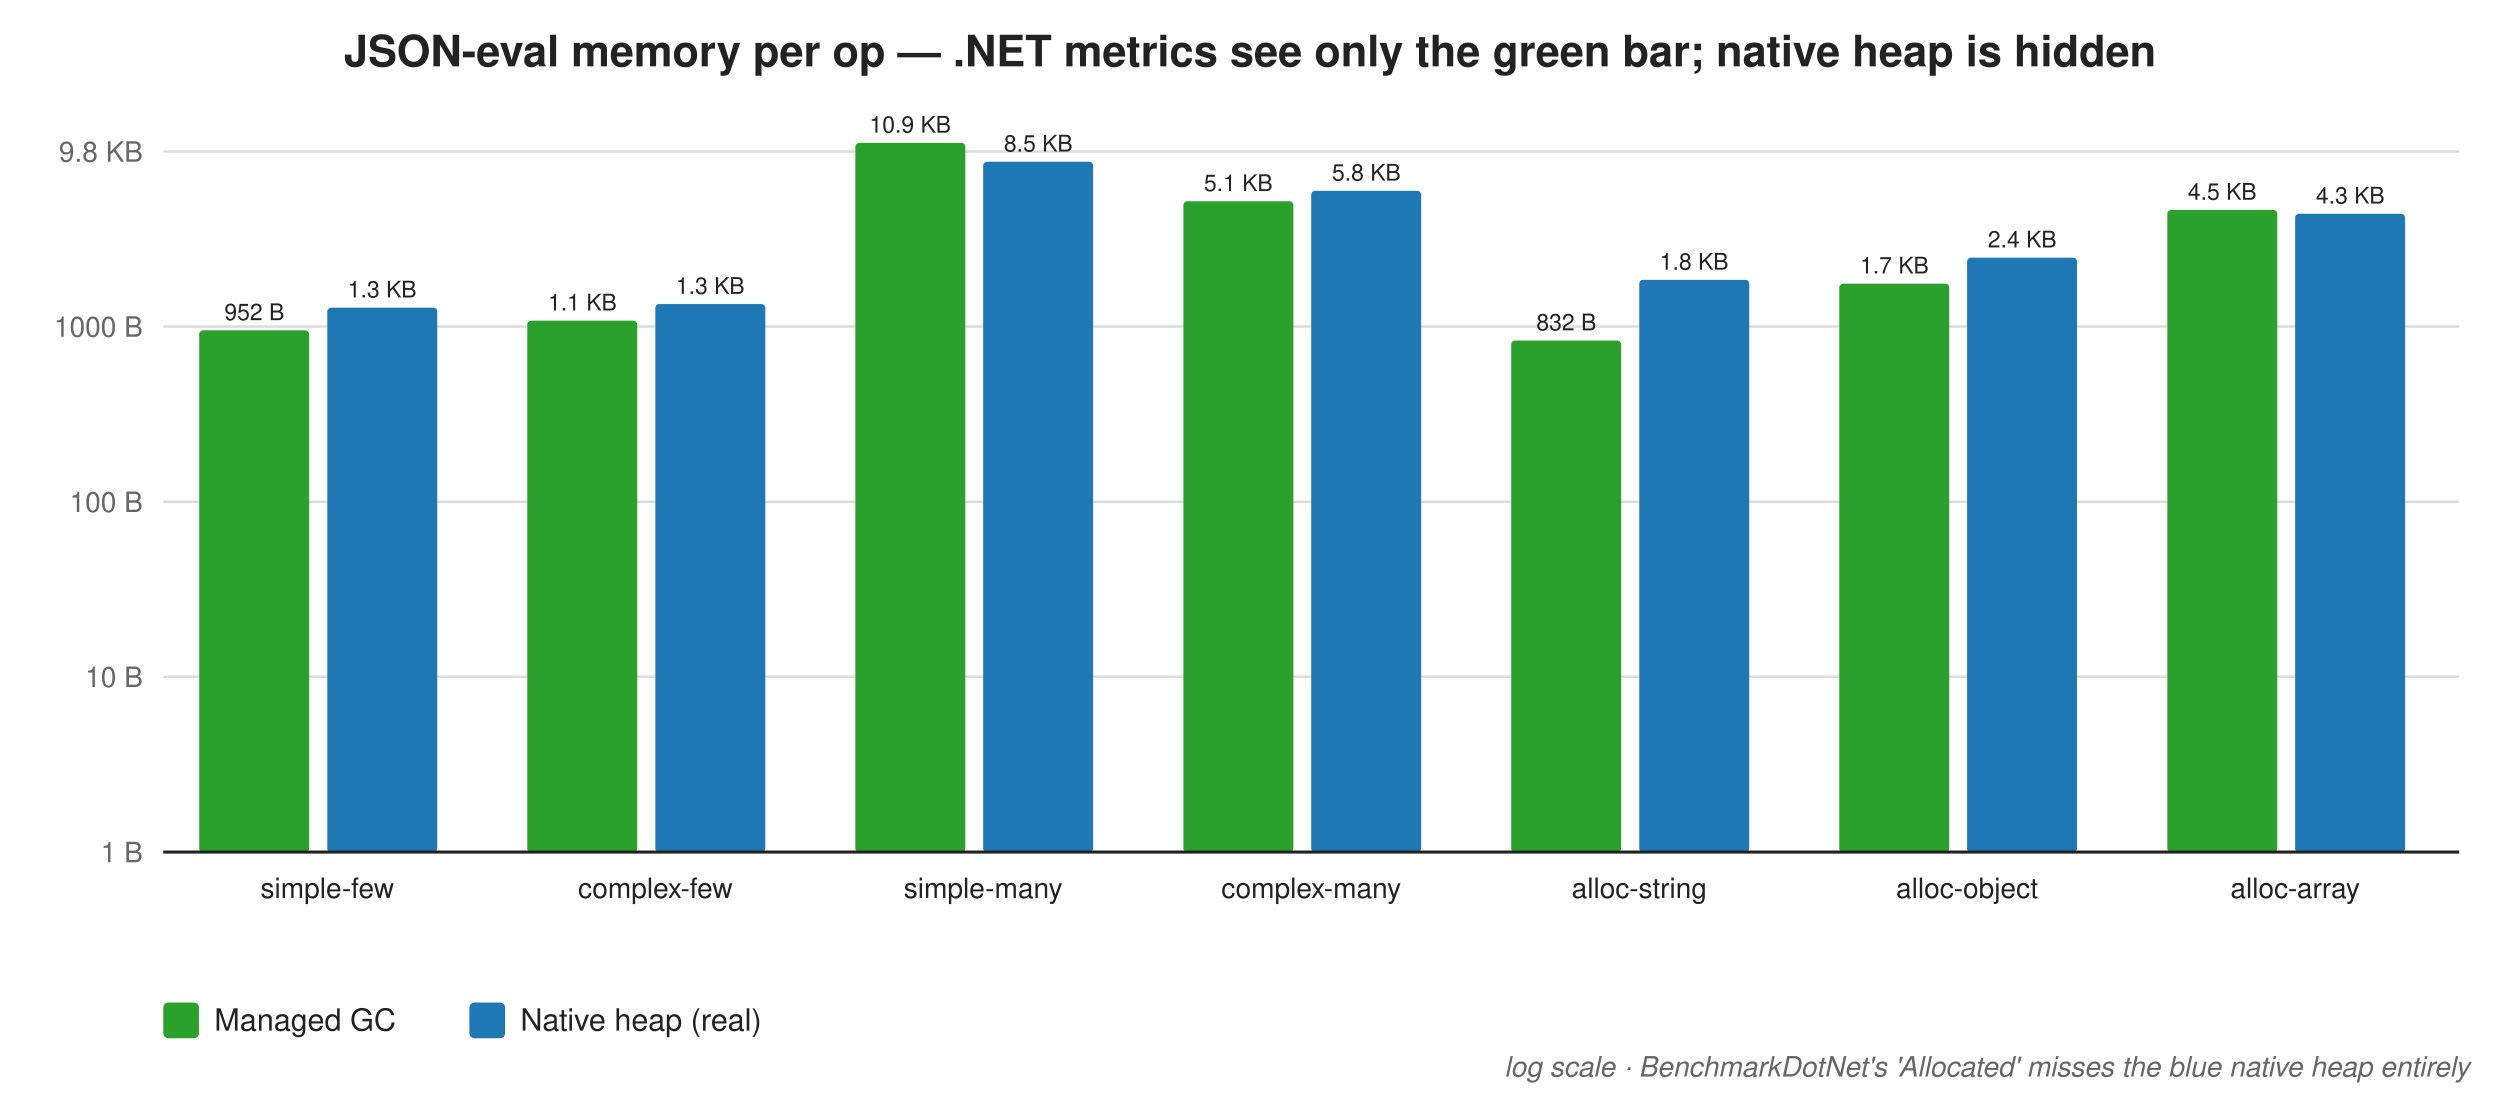
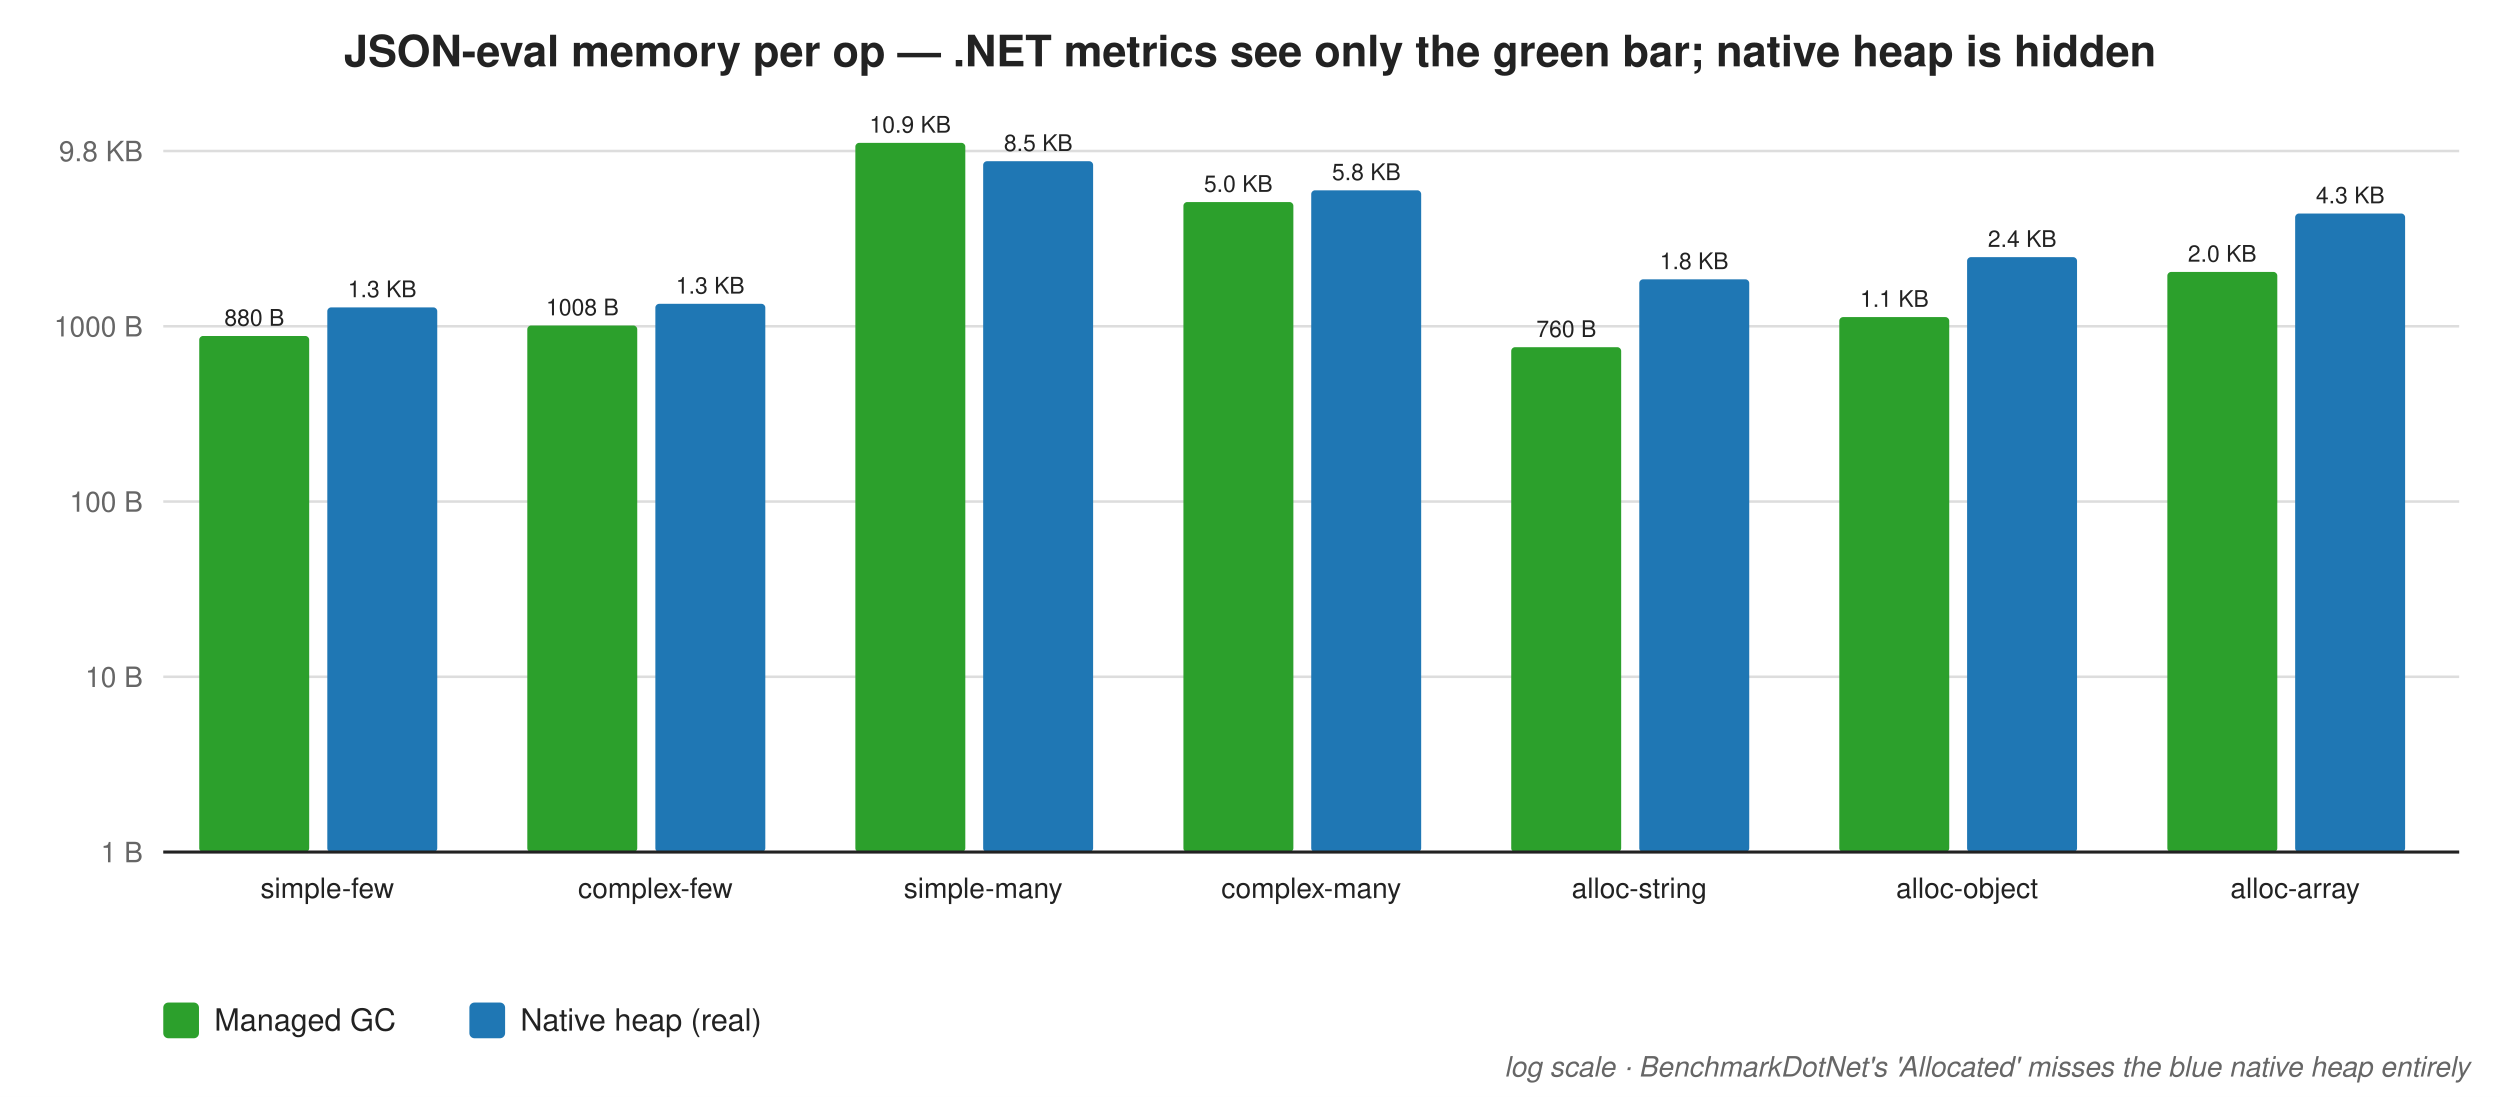
<svg xmlns="http://www.w3.org/2000/svg" width="980" height="430" viewBox="0 0 980 430" font-family="Segoe UI,Helvetica,Arial,sans-serif">
  <rect width="980" height="430" fill="#ffffff" />
  <text x="490" y="26" text-anchor="middle" font-size="17" font-weight="600" fill="#222222">JSON-eval memory per op — .NET metrics see only the green bar; native heap is hidden</text>
  <line x1="64" y1="334.0" x2="964" y2="334.0" stroke="#dddddd" stroke-width="1" />
  <text x="56" y="338.0" text-anchor="end" font-size="11" fill="#666666">1 B</text>
  <line x1="64" y1="265.3" x2="964" y2="265.3" stroke="#dddddd" stroke-width="1" />
  <text x="56" y="269.3" text-anchor="end" font-size="11" fill="#666666">10 B</text>
-   <line x1="64" y1="196.7" x2="964" y2="196.7" stroke="#dddddd" stroke-width="1" />
-   <text x="56" y="200.7" text-anchor="end" font-size="11" fill="#666666">100 B</text>
-   <line x1="64" y1="128.0" x2="964" y2="128.0" stroke="#dddddd" stroke-width="1" />
-   <text x="56" y="132.0" text-anchor="end" font-size="11" fill="#666666">1000 B</text>
-   <line x1="64" y1="59.4" x2="964" y2="59.4" stroke="#dddddd" stroke-width="1" />
-   <text x="56" y="63.4" text-anchor="end" font-size="11" fill="#666666">9.8 KB</text>
-   <line x1="64" y1="-9.3" x2="964" y2="-9.3" stroke="#dddddd" stroke-width="1" />
-   <text x="56" y="-5.3" text-anchor="end" font-size="11" fill="#666666">97.7 KB</text>
-   <rect x="78.1" y="129.5" width="43.1" height="204.5" fill="#2ca02c" rx="1.5" />
-   <text x="99.7" y="125.5" text-anchor="middle" font-size="9" fill="#222222">952 B</text>
-   <rect x="128.3" y="120.6" width="43.1" height="213.4" fill="#1f77b4" rx="1.5" />
-   <text x="149.8" y="116.6" text-anchor="middle" font-size="9" fill="#222222">1.3 KB</text>
+   <line x1="64" y1="196.6" x2="964" y2="196.6" stroke="#dddddd" stroke-width="1" />
+   <text x="56" y="200.6" text-anchor="end" font-size="11" fill="#666666">100 B</text>
+   <line x1="64" y1="127.9" x2="964" y2="127.9" stroke="#dddddd" stroke-width="1" />
+   <text x="56" y="131.9" text-anchor="end" font-size="11" fill="#666666">1000 B</text>
+   <line x1="64" y1="59.2" x2="964" y2="59.2" stroke="#dddddd" stroke-width="1" />
+   <text x="56" y="63.2" text-anchor="end" font-size="11" fill="#666666">9.8 KB</text>
+   <line x1="64" y1="-9.5" x2="964" y2="-9.5" stroke="#dddddd" stroke-width="1" />
+   <text x="56" y="-5.5" text-anchor="end" font-size="11" fill="#666666">97.7 KB</text>
+   <rect x="78.1" y="131.7" width="43.1" height="202.3" fill="#2ca02c" rx="1.5" />
+   <text x="99.7" y="127.7" text-anchor="middle" font-size="9" fill="#222222">880 B</text>
+   <rect x="128.3" y="120.5" width="43.1" height="213.5" fill="#1f77b4" rx="1.5" />
+   <text x="149.8" y="116.5" text-anchor="middle" font-size="9" fill="#222222">1.3 KB</text>
  <text x="128.3" y="352.0" text-anchor="middle" font-size="11" fill="#222222">simple-few</text>
-   <rect x="206.7" y="125.7" width="43.1" height="208.3" fill="#2ca02c" rx="1.5" />
-   <text x="228.3" y="121.7" text-anchor="middle" font-size="9" fill="#222222">1.1 KB</text>
-   <rect x="256.9" y="119.2" width="43.1" height="214.8" fill="#1f77b4" rx="1.5" />
-   <text x="278.4" y="115.2" text-anchor="middle" font-size="9" fill="#222222">1.3 KB</text>
+   <rect x="206.7" y="127.6" width="43.1" height="206.4" fill="#2ca02c" rx="1.5" />
+   <text x="228.3" y="123.6" text-anchor="middle" font-size="9" fill="#222222">1008 B</text>
+   <rect x="256.9" y="119.1" width="43.1" height="214.9" fill="#1f77b4" rx="1.5" />
+   <text x="278.4" y="115.1" text-anchor="middle" font-size="9" fill="#222222">1.3 KB</text>
  <text x="256.9" y="352.0" text-anchor="middle" font-size="11" fill="#222222">complex-few</text>
  <rect x="335.3" y="56.0" width="43.1" height="278.0" fill="#2ca02c" rx="1.5" />
  <text x="356.8" y="52.0" text-anchor="middle" font-size="9" fill="#222222">10.9 KB</text>
-   <rect x="385.4" y="63.4" width="43.1" height="270.6" fill="#1f77b4" rx="1.5" />
-   <text x="407.0" y="59.4" text-anchor="middle" font-size="9" fill="#222222">8.5 KB</text>
+   <rect x="385.4" y="63.2" width="43.1" height="270.8" fill="#1f77b4" rx="1.5" />
+   <text x="407.0" y="59.2" text-anchor="middle" font-size="9" fill="#222222">8.5 KB</text>
  <text x="385.4" y="352.0" text-anchor="middle" font-size="11" fill="#222222">simple-many</text>
-   <rect x="463.9" y="78.9" width="43.1" height="255.1" fill="#2ca02c" rx="1.5" />
-   <text x="485.4" y="74.9" text-anchor="middle" font-size="9" fill="#222222">5.1 KB</text>
-   <rect x="514.0" y="74.8" width="43.1" height="259.2" fill="#1f77b4" rx="1.5" />
-   <text x="535.6" y="70.8" text-anchor="middle" font-size="9" fill="#222222">5.8 KB</text>
+   <rect x="463.9" y="79.2" width="43.1" height="254.8" fill="#2ca02c" rx="1.5" />
+   <text x="485.4" y="75.2" text-anchor="middle" font-size="9" fill="#222222">5.0 KB</text>
+   <rect x="514.0" y="74.6" width="43.1" height="259.4" fill="#1f77b4" rx="1.5" />
+   <text x="535.6" y="70.6" text-anchor="middle" font-size="9" fill="#222222">5.8 KB</text>
  <text x="514.0" y="352.0" text-anchor="middle" font-size="11" fill="#222222">complex-many</text>
-   <rect x="592.4" y="133.5" width="43.1" height="200.5" fill="#2ca02c" rx="1.5" />
-   <text x="614.0" y="129.5" text-anchor="middle" font-size="9" fill="#222222">832 B</text>
-   <rect x="642.6" y="109.7" width="43.1" height="224.3" fill="#1f77b4" rx="1.5" />
-   <text x="664.1" y="105.7" text-anchor="middle" font-size="9" fill="#222222">1.8 KB</text>
+   <rect x="592.4" y="136.1" width="43.1" height="197.9" fill="#2ca02c" rx="1.5" />
+   <text x="614.0" y="132.1" text-anchor="middle" font-size="9" fill="#222222">760 B</text>
+   <rect x="642.6" y="109.5" width="43.1" height="224.5" fill="#1f77b4" rx="1.5" />
+   <text x="664.1" y="105.5" text-anchor="middle" font-size="9" fill="#222222">1.8 KB</text>
  <text x="642.6" y="352.0" text-anchor="middle" font-size="11" fill="#222222">alloc-string</text>
-   <rect x="721.0" y="111.2" width="43.1" height="222.8" fill="#2ca02c" rx="1.5" />
-   <text x="742.6" y="107.2" text-anchor="middle" font-size="9" fill="#222222">1.7 KB</text>
-   <rect x="771.1" y="101.0" width="43.1" height="233.0" fill="#1f77b4" rx="1.5" />
-   <text x="792.7" y="97.0" text-anchor="middle" font-size="9" fill="#222222">2.4 KB</text>
+   <rect x="721.0" y="124.3" width="43.1" height="209.7" fill="#2ca02c" rx="1.5" />
+   <text x="742.6" y="120.3" text-anchor="middle" font-size="9" fill="#222222">1.1 KB</text>
+   <rect x="771.1" y="100.8" width="43.1" height="233.2" fill="#1f77b4" rx="1.5" />
+   <text x="792.7" y="96.8" text-anchor="middle" font-size="9" fill="#222222">2.4 KB</text>
  <text x="771.1" y="352.0" text-anchor="middle" font-size="11" fill="#222222">alloc-object</text>
-   <rect x="849.6" y="82.3" width="43.1" height="251.7" fill="#2ca02c" rx="1.5" />
-   <text x="871.1" y="78.3" text-anchor="middle" font-size="9" fill="#222222">4.5 KB</text>
-   <rect x="899.7" y="83.8" width="43.1" height="250.2" fill="#1f77b4" rx="1.5" />
-   <text x="921.3" y="79.8" text-anchor="middle" font-size="9" fill="#222222">4.3 KB</text>
+   <rect x="849.6" y="106.6" width="43.1" height="227.4" fill="#2ca02c" rx="1.5" />
+   <text x="871.1" y="102.6" text-anchor="middle" font-size="9" fill="#222222">2.0 KB</text>
+   <rect x="899.7" y="83.7" width="43.1" height="250.3" fill="#1f77b4" rx="1.5" />
+   <text x="921.3" y="79.7" text-anchor="middle" font-size="9" fill="#222222">4.3 KB</text>
  <text x="899.7" y="352.0" text-anchor="middle" font-size="11" fill="#222222">alloc-array</text>
  <line x1="64" y1="334" x2="964" y2="334" stroke="#222222" stroke-width="1.2" />
  <rect x="64" y="393" width="14" height="14" fill="#2ca02c" rx="2" />
  <text x="84" y="404" font-size="12" fill="#222222">Managed GC</text>
  <rect x="184" y="393" width="14" height="14" fill="#1f77b4" rx="2" />
  <text x="204" y="404" font-size="12" fill="#222222">Native heap (real)</text>
  <text x="968" y="422" text-anchor="end" font-size="11" font-style="italic" fill="#666666">log scale · BenchmarkDotNet's 'Allocated' misses the blue native heap entirely</text>
</svg>
